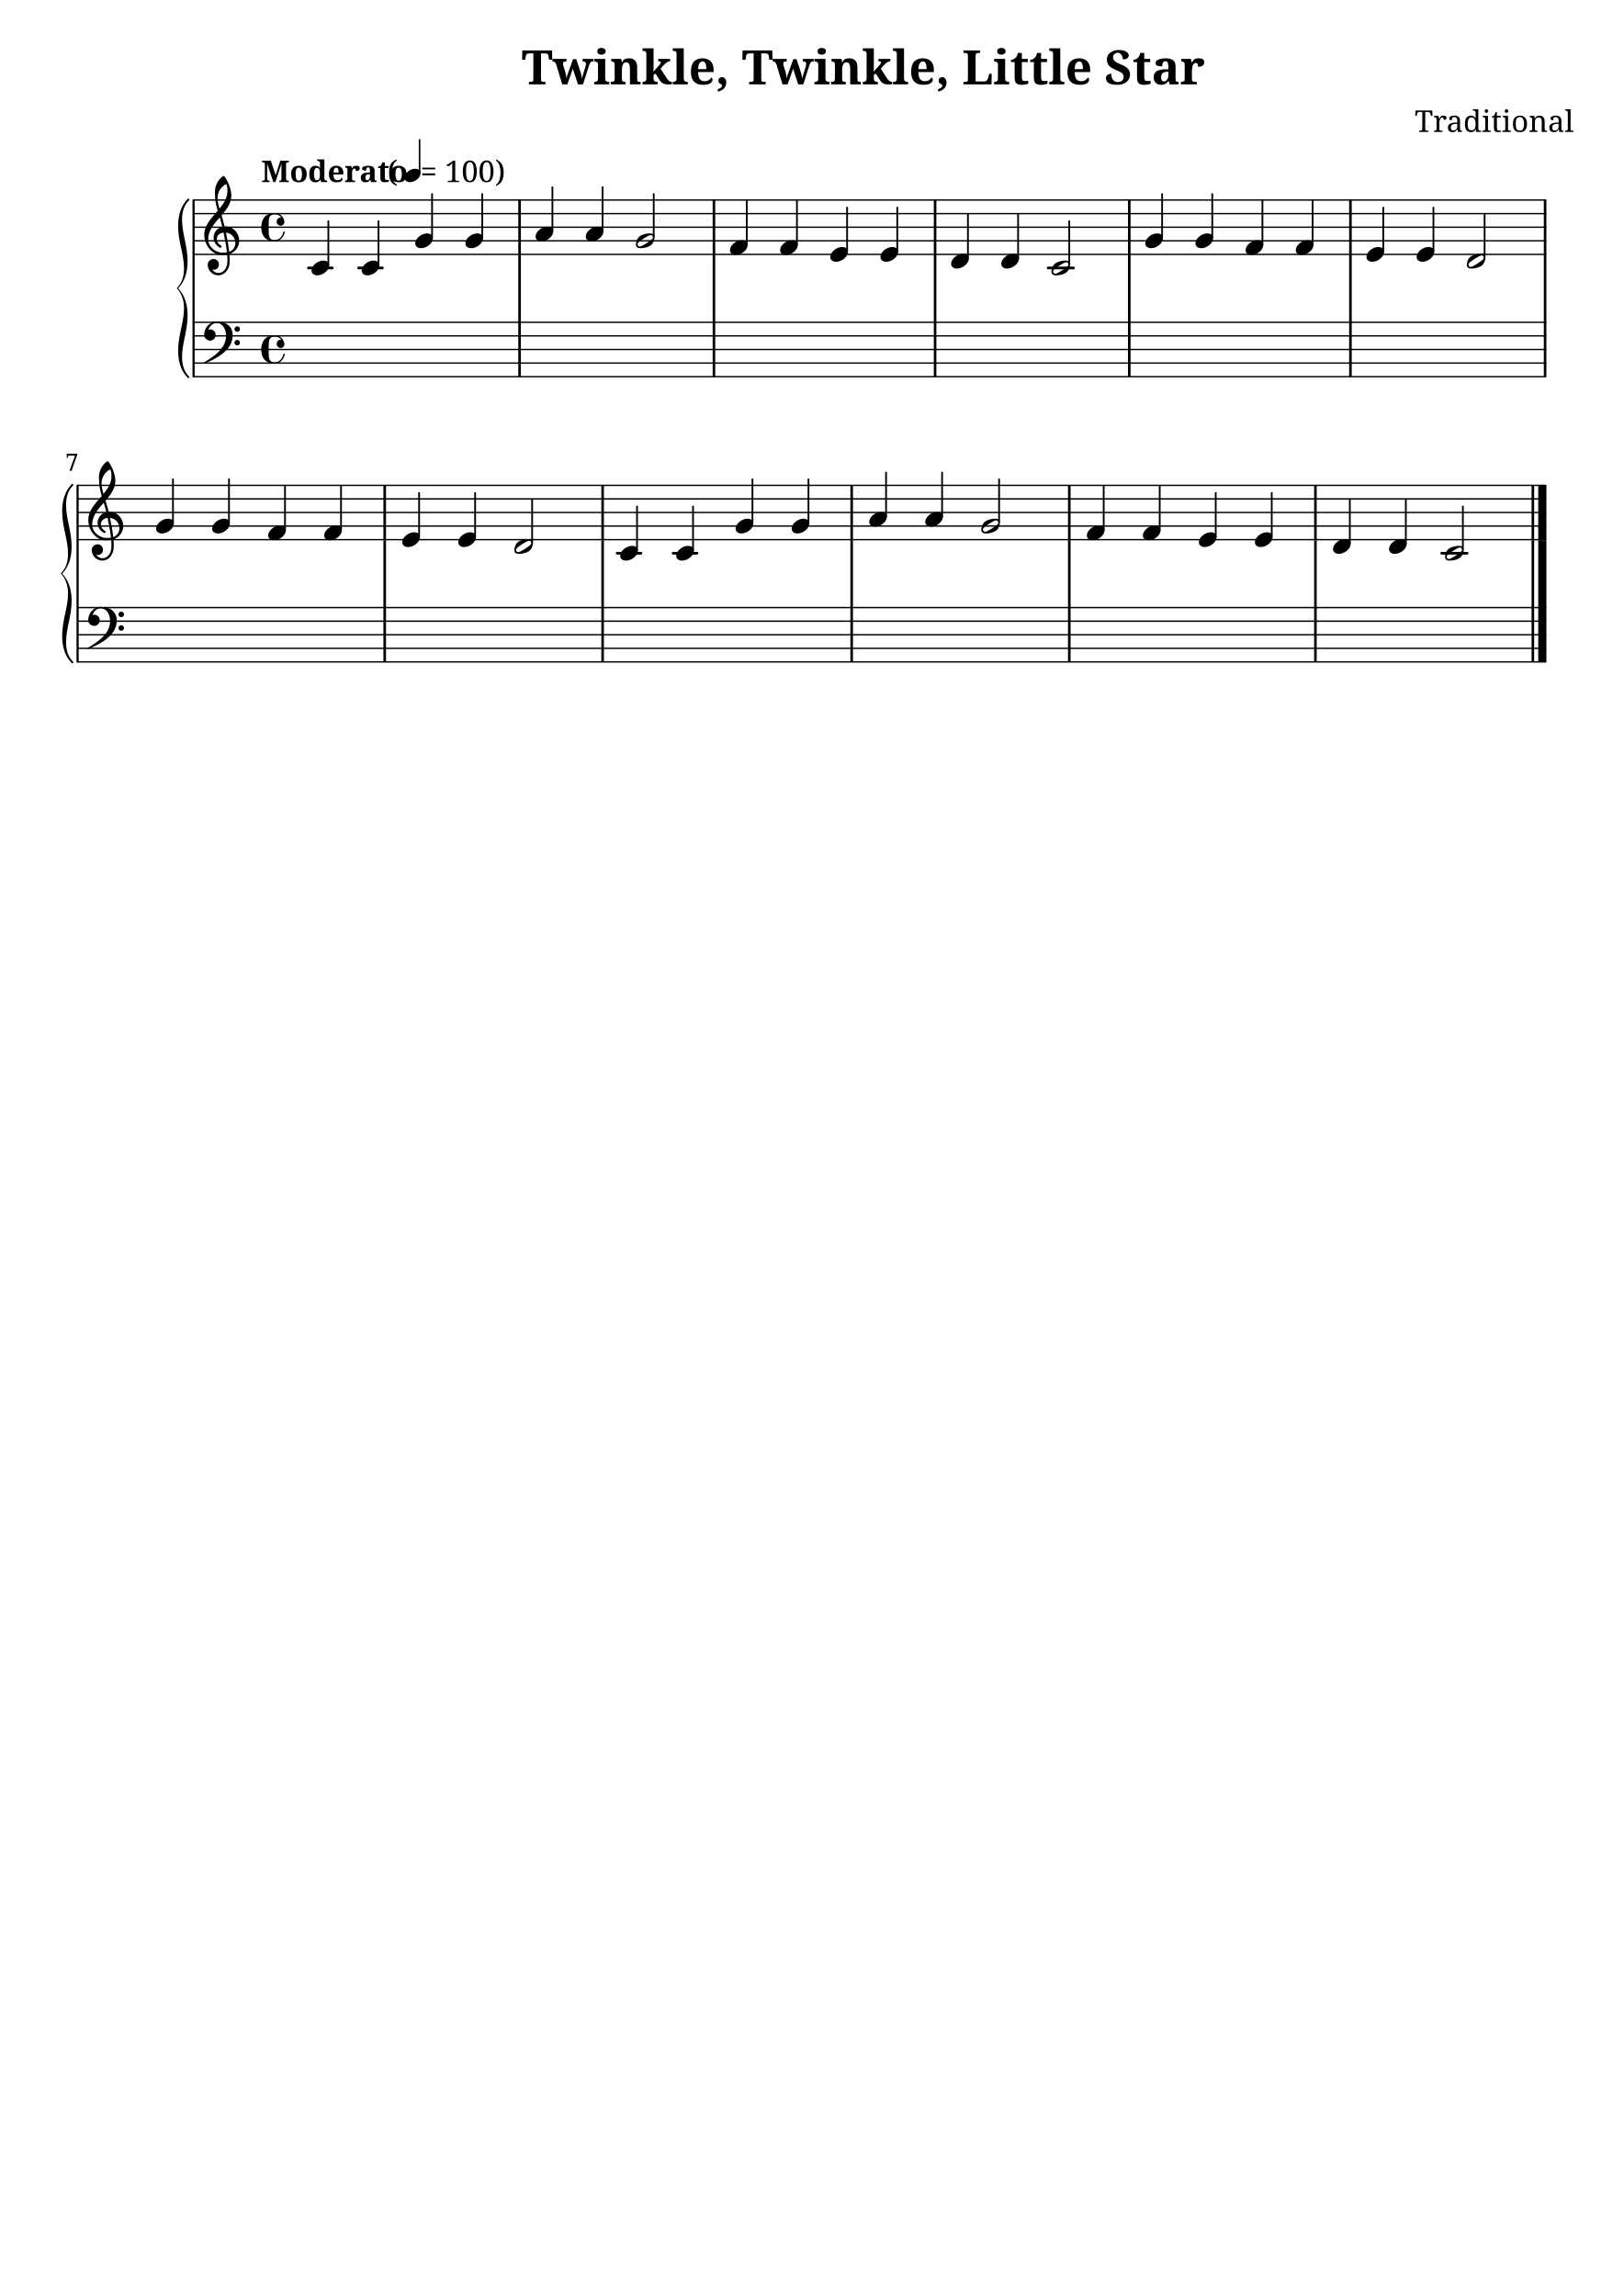
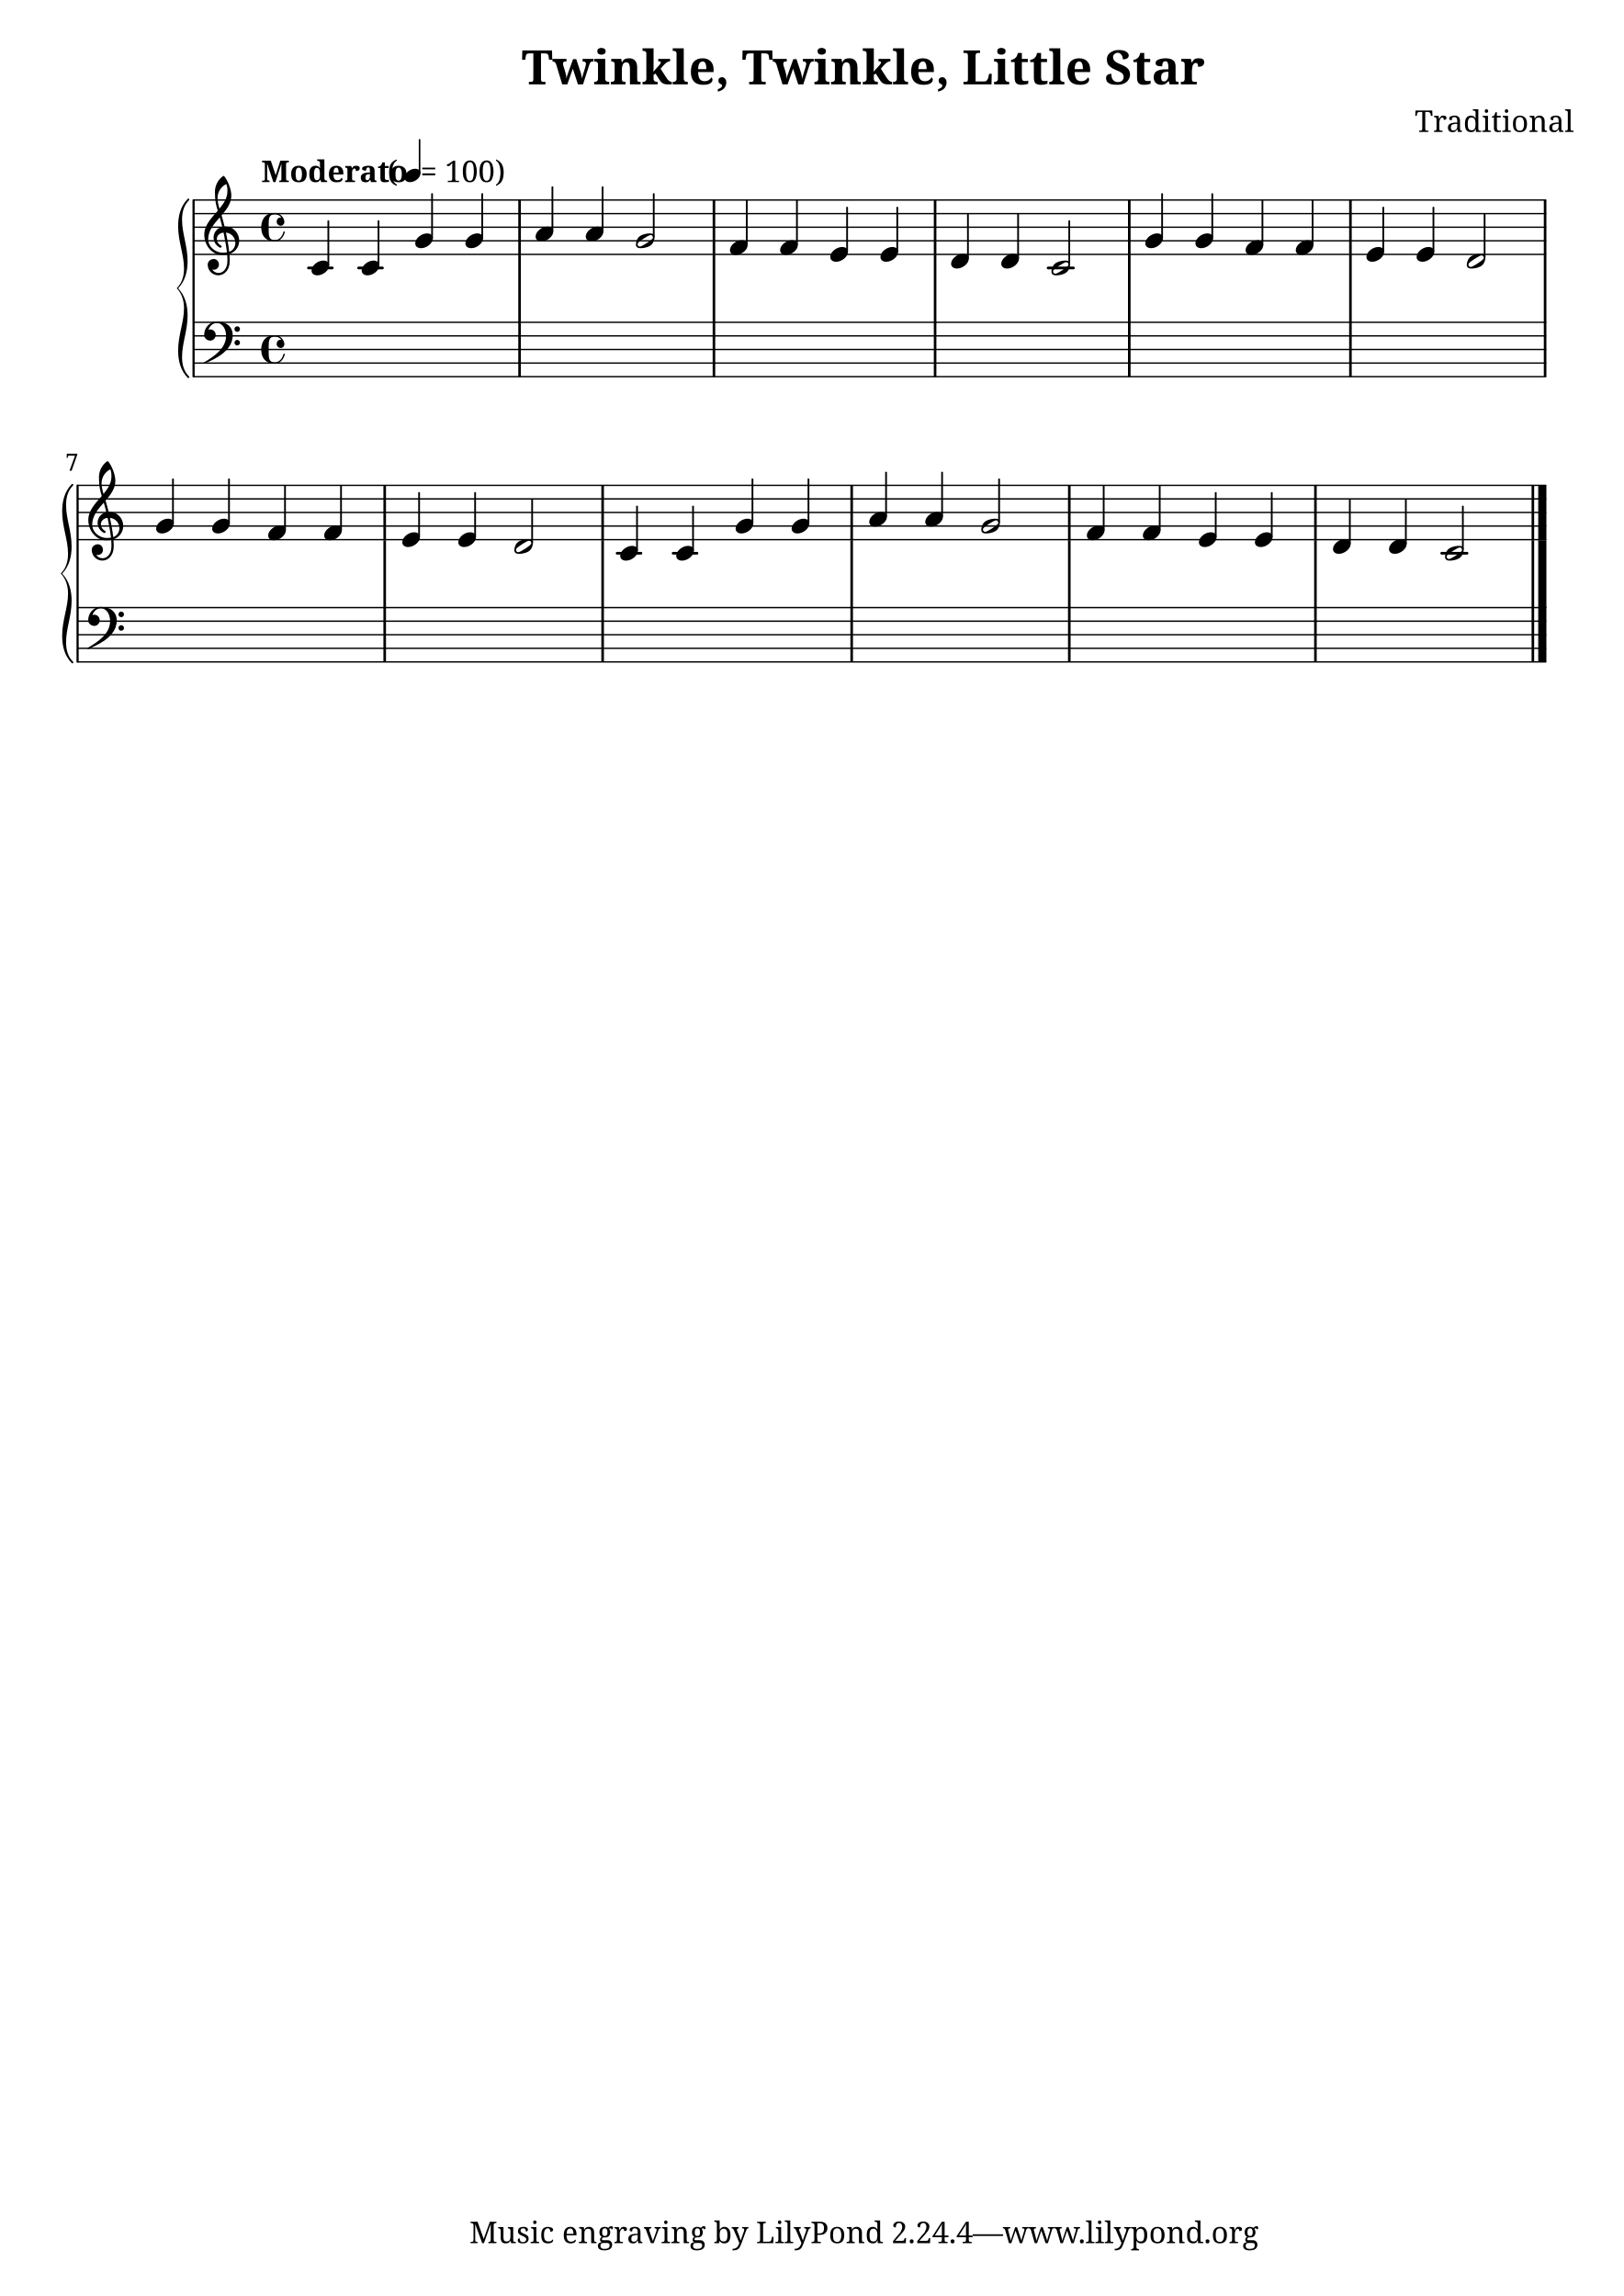
<svg xmlns="http://www.w3.org/2000/svg" xmlns:xlink="http://www.w3.org/1999/xlink" version="1.2" viewBox="0 -0 119.502 169.009">
  <style type="text/css">

tspan { white-space: pre; }

</style>
  <g transform="translate(38.3941, 6.2124)">
    <text font-family="serif" font-weight="bold" font-size="3.493" text-anchor="start" fill="currentColor">
      <tspan>Twinkle, Twinkle, Little Star</tspan>
    </text>
  </g>
  <g transform="translate(104.1143, 9.7124)">
    <text font-family="serif" font-size="2.2" text-anchor="start" fill="currentColor">
      <tspan>Traditional</tspan>
    </text>
  </g>
  <g transform="translate(38.1448, 16.7245)">
    <rect x="0" y="-2" width="0.19" height="4.05" ry="0" fill="currentColor" />
  </g>
  <g transform="translate(14.2264, 18.7245)">
    <line stroke-linejoin="round" stroke-linecap="round" stroke-width="0.1" stroke="currentColor" x1="0.05" y1="0" x2="99.535" y2="0" />
  </g>
  <g transform="translate(14.2264, 17.7245)">
    <line stroke-linejoin="round" stroke-linecap="round" stroke-width="0.1" stroke="currentColor" x1="0.05" y1="0" x2="99.535" y2="0" />
  </g>
  <g transform="translate(14.2264, 16.7245)">
    <line stroke-linejoin="round" stroke-linecap="round" stroke-width="0.1" stroke="currentColor" x1="0.05" y1="0" x2="99.535" y2="0" />
  </g>
  <g transform="translate(14.2264, 15.7245)">
    <line stroke-linejoin="round" stroke-linecap="round" stroke-width="0.1" stroke="currentColor" x1="0.05" y1="0" x2="99.535" y2="0" />
  </g>
  <g transform="translate(14.2264, 14.7245)">
    <line stroke-linejoin="round" stroke-linecap="round" stroke-width="0.1" stroke="currentColor" x1="0.05" y1="0" x2="99.535" y2="0" />
  </g>
  <g transform="translate(113.621, 10.2425)">
    <rect x="0" y="8.532" width="0.19" height="4.95" ry="0" fill="currentColor" />
  </g>
  <g transform="translate(14.2264, 27.7245)">
    <line stroke-linejoin="round" stroke-linecap="round" stroke-width="0.1" stroke="currentColor" x1="0.05" y1="0" x2="99.535" y2="0" />
  </g>
  <g transform="translate(14.2264, 26.7245)">
    <line stroke-linejoin="round" stroke-linecap="round" stroke-width="0.1" stroke="currentColor" x1="0.05" y1="0" x2="99.535" y2="0" />
  </g>
  <g transform="translate(14.2264, 25.7245)">
    <line stroke-linejoin="round" stroke-linecap="round" stroke-width="0.1" stroke="currentColor" x1="0.05" y1="0" x2="99.535" y2="0" />
  </g>
  <g transform="translate(14.2264, 24.7245)">
    <line stroke-linejoin="round" stroke-linecap="round" stroke-width="0.1" stroke="currentColor" x1="0.05" y1="0" x2="99.535" y2="0" />
  </g>
  <g transform="translate(14.2264, 23.7245)">
    <line stroke-linejoin="round" stroke-linecap="round" stroke-width="0.1" stroke="currentColor" x1="0.05" y1="0" x2="99.535" y2="0" />
  </g>
  <g transform="translate(113.621, 25.7245)">
    <rect x="0" y="-2.05" width="0.19" height="4.05" ry="0" fill="currentColor" />
  </g>
  <g transform="translate(113.621, 16.7245)">
    <rect x="0" y="-2" width="0.19" height="4.05" ry="0" fill="currentColor" />
  </g>
  <g transform="translate(99.2943, 10.2425)">
    <rect x="0" y="8.532" width="0.19" height="4.95" ry="0" fill="currentColor" />
  </g>
  <g transform="translate(99.2943, 25.7245)">
    <rect x="0" y="-2.05" width="0.19" height="4.05" ry="0" fill="currentColor" />
  </g>
  <g transform="translate(99.2943, 16.7245)">
    <rect x="0" y="-2" width="0.19" height="4.05" ry="0" fill="currentColor" />
  </g>
  <g transform="translate(83.0174, 10.2425)">
    <rect x="0" y="8.532" width="0.19" height="4.95" ry="0" fill="currentColor" />
  </g>
  <g transform="translate(83.0174, 25.7245)">
    <rect x="0" y="-2.05" width="0.19" height="4.05" ry="0" fill="currentColor" />
  </g>
  <g transform="translate(83.0174, 16.7245)">
    <rect x="0" y="-2" width="0.19" height="4.05" ry="0" fill="currentColor" />
  </g>
  <g transform="translate(68.7264, 10.2425)">
    <rect x="0" y="8.532" width="0.19" height="4.95" ry="0" fill="currentColor" />
  </g>
  <g transform="translate(68.7264, 25.7245)">
    <rect x="0" y="-2.05" width="0.19" height="4.05" ry="0" fill="currentColor" />
  </g>
  <g transform="translate(68.7264, 16.7245)">
    <rect x="0" y="-2" width="0.19" height="4.05" ry="0" fill="currentColor" />
  </g>
  <g transform="translate(5.6906, 19.7245)">
    <rect x="71.348" y="-0.1" width="2.066" height="0.2" ry="0.1" fill="currentColor" />
  </g>
  <g transform="translate(5.6906, 19.7245)">
    <rect x="20.602" y="-0.1" width="1.956" height="0.2" ry="0.1" fill="currentColor" />
  </g>
  <g transform="translate(5.6906, 19.7245)">
    <rect x="16.91" y="-0.1" width="1.956" height="0.2" ry="0.1" fill="currentColor" />
  </g>
  <g transform="translate(52.4495, 10.2425)">
    <rect x="0" y="8.532" width="0.19" height="4.95" ry="0" fill="currentColor" />
  </g>
  <g transform="translate(52.4495, 25.7245)">
    <rect x="0" y="-2.05" width="0.19" height="4.05" ry="0" fill="currentColor" />
  </g>
  <g transform="translate(52.4495, 16.7245)">
    <rect x="0" y="-2" width="0.19" height="4.05" ry="0" fill="currentColor" />
  </g>
  <g transform="translate(38.1448, 10.2425)">
    <rect x="0" y="8.532" width="0.19" height="4.95" ry="0" fill="currentColor" />
  </g>
  <g transform="translate(38.1448, 25.7245)">
    <rect x="0" y="-2.05" width="0.19" height="4.05" ry="0" fill="currentColor" />
  </g>
  <g transform="translate(104.2589, 18.7245)">
    <path transform="scale(0.004, -0.004)" d="M218 136c66 0 108 -36 108 -89c0 -89 -113 -183 -218 -183c-66 0 -108 36 -108 89c0 89 113 183 218 183z" fill="currentColor" />
  </g>
  <g transform="translate(26.6182, 19.7245)">
    <path transform="scale(0.004, -0.004)" d="M218 136c66 0 108 -36 108 -89c0 -89 -113 -183 -218 -183c-66 0 -108 36 -108 89c0 89 113 183 218 183z" fill="currentColor" />
  </g>
  <g transform="translate(27.8575, 16.7245)">
    <rect x="-0.065" y="-0.5" width="0.13" height="3.314" ry="0.04" fill="currentColor" />
  </g>
  <g transform="translate(30.5601, 17.7245)">
    <path transform="scale(0.004, -0.004)" d="M218 136c66 0 108 -36 108 -89c0 -89 -113 -183 -218 -183c-66 0 -108 36 -108 89c0 89 113 183 218 183z" fill="currentColor" />
  </g>
  <g transform="translate(31.7993, 16.7245)">
    <rect x="-0.065" y="-2.5" width="0.13" height="3.314" ry="0.04" fill="currentColor" />
  </g>
  <g transform="translate(34.252, 17.7245)">
    <path transform="scale(0.004, -0.004)" d="M218 136c66 0 108 -36 108 -89c0 -89 -113 -183 -218 -183c-66 0 -108 36 -108 89c0 89 113 183 218 183z" fill="currentColor" />
  </g>
  <g transform="translate(35.4912, 16.7245)">
    <rect x="-0.065" y="-2.5" width="0.13" height="3.314" ry="0.04" fill="currentColor" />
  </g>
  <g transform="translate(39.4176, 17.2245)">
    <path transform="scale(0.004, -0.004)" d="M218 136c66 0 108 -36 108 -89c0 -89 -113 -183 -218 -183c-66 0 -108 36 -108 89c0 89 113 183 218 183z" fill="currentColor" />
  </g>
  <g transform="translate(24.1656, 16.7245)">
    <rect x="-0.065" y="-0.5" width="0.13" height="3.314" ry="0.04" fill="currentColor" />
  </g>
  <g transform="translate(40.6568, 16.7245)">
    <rect x="-0.065" y="-3" width="0.13" height="3.314" ry="0.04" fill="currentColor" />
  </g>
  <g transform="translate(19.2264, 13.4039)">
    <text font-family="serif" font-weight="bold" font-size="2.2" text-anchor="start" fill="currentColor">
      <tspan>Moderato</tspan>
    </text>
  </g>
  <g transform="translate(28.5134, 13.4039)">
    <text font-family="serif" font-size="2.2" text-anchor="start" fill="currentColor">
      <tspan> (</tspan>
    </text>
  </g>
  <g transform="translate(29.7767, 12.9152)">
    <rect x="1.045" y="-2.673" width="0.116" height="2.513" ry="0.019" fill="currentColor" />
  </g>
  <g transform="translate(29.7767, 12.9152)">
    <path transform="scale(0.0036, -0.0036)" d="M215 137c67 0 111 -37 111 -92c0 -90 -111 -182 -215 -182c-67 0 -111 37 -111 92c0 90 111 182 215 182z" fill="currentColor" />
  </g>
  <g transform="translate(30.9373, 13.4039)">
    <text font-family="serif" font-size="2.2" text-anchor="start" fill="currentColor">
      <tspan> = 100)</tspan>
    </text>
  </g>
  <g transform="translate(43.1095, 17.2245)">
    <path transform="scale(0.004, -0.004)" d="M218 136c66 0 108 -36 108 -89c0 -89 -113 -183 -218 -183c-66 0 -108 36 -108 89c0 89 113 183 218 183z" fill="currentColor" />
  </g>
  <g transform="translate(44.3487, 16.7245)">
    <rect x="-0.065" y="-3" width="0.13" height="3.314" ry="0.04" fill="currentColor" />
  </g>
  <g transform="translate(46.8013, 17.7245)">
    <path transform="scale(0.004, -0.004)" d="M314 65c0 23 -19 41 -42 41c-39 0 -204 -110 -231 -143c-7 -8 -10 -18 -10 -28c0 -23 19 -41 42 -41c39 0 203 110 230 143c7 8 11 18 11 28zM262 136c41 0 82 -14 82 -71c0 -26 -16 -112 -74 -151c-25 -17 -87 -50 -187 -50c-41 0 -83 14 -83 71c0 26 16 112 74 151 c25 17 88 50 188 50z" fill="currentColor" />
  </g>
  <g transform="translate(48.1137, 16.7245)">
    <rect x="-0.065" y="-2.5" width="0.13" height="3.241" ry="0.04" fill="currentColor" />
  </g>
  <g transform="translate(53.7222, 18.2245)">
    <path transform="scale(0.004, -0.004)" d="M218 136c66 0 108 -36 108 -89c0 -89 -113 -183 -218 -183c-66 0 -108 36 -108 89c0 89 113 183 218 183z" fill="currentColor" />
  </g>
  <g transform="translate(19.2264, 25.7245)">
    <path transform="scale(0.004, -0.004)" d="M250 262c116 0 176 -106 176 -163c0 -40 -30 -72 -67 -72c-31 0 -75 25 -75 75c0 38 27 77 72 77c4 0 9 0 14 -1c-28 37 -72 59 -120 59c-106 0 -113 -73 -113 -186v-51v-51c0 -113 7 -187 113 -187c80 0 139 70 158 151c2 7 7 10 12 10c6 0 13 -4 13 -12 c0 -22 -50 -174 -183 -174c-59 0 -250 19 -250 263c0 62 18 262 250 262z" fill="currentColor" />
  </g>
  <g transform="translate(54.9614, 16.7245)">
    <rect x="-0.065" y="-2" width="0.13" height="3.314" ry="0.04" fill="currentColor" />
  </g>
  <g transform="translate(15.0264, 24.7245)">
    <path transform="scale(0.004, -0.004)" d="M557 -125c0 28 23 51 51 51s51 -23 51 -51s-23 -51 -51 -51s-51 23 -51 51zM557 125c0 28 23 51 51 51s51 -23 51 -51s-23 -51 -51 -51s-51 23 -51 51zM232 263c172 0 293 -88 293 -251c0 -263 -263 -414 -516 -521c-3 -3 -6 -4 -9 -4c-7 0 -13 6 -13 13c0 3 1 6 4 9 c202 118 412 265 412 493c0 120 -63 235 -171 235c-74 0 -129 -54 -154 -126c11 5 22 8 34 8c55 0 100 -45 100 -100c0 -58 -44 -106 -100 -106c-60 0 -112 47 -112 106c0 133 102 244 232 244z" fill="currentColor" />
  </g>
  <g transform="translate(57.4141, 18.2245)">
    <path transform="scale(0.004, -0.004)" d="M218 136c66 0 108 -36 108 -89c0 -89 -113 -183 -218 -183c-66 0 -108 36 -108 89c0 89 113 183 218 183z" fill="currentColor" />
  </g>
  <g transform="translate(58.6533, 16.7245)">
    <rect x="-0.065" y="-2" width="0.13" height="3.314" ry="0.04" fill="currentColor" />
  </g>
  <g transform="translate(61.106, 18.7245)">
    <path transform="scale(0.004, -0.004)" d="M218 136c66 0 108 -36 108 -89c0 -89 -113 -183 -218 -183c-66 0 -108 36 -108 89c0 89 113 183 218 183z" fill="currentColor" />
  </g>
  <g transform="translate(62.3452, 16.7245)">
    <rect x="-0.065" y="-1.5" width="0.13" height="3.314" ry="0.04" fill="currentColor" />
  </g>
  <g transform="translate(64.7978, 18.7245)">
    <path transform="scale(0.004, -0.004)" d="M218 136c66 0 108 -36 108 -89c0 -89 -113 -183 -218 -183c-66 0 -108 36 -108 89c0 89 113 183 218 183z" fill="currentColor" />
  </g>
  <g transform="translate(66.037, 16.7245)">
    <rect x="-0.065" y="-1.5" width="0.13" height="3.314" ry="0.04" fill="currentColor" />
  </g>
  <g transform="translate(19.2264, 16.7245)">
    <path transform="scale(0.004, -0.004)" d="M250 262c116 0 176 -106 176 -163c0 -40 -30 -72 -67 -72c-31 0 -75 25 -75 75c0 38 27 77 72 77c4 0 9 0 14 -1c-28 37 -72 59 -120 59c-106 0 -113 -73 -113 -186v-51v-51c0 -113 7 -187 113 -187c80 0 139 70 158 151c2 7 7 10 12 10c6 0 13 -4 13 -12 c0 -22 -50 -174 -183 -174c-59 0 -250 19 -250 263c0 62 18 262 250 262z" fill="currentColor" />
  </g>
  <g transform="translate(69.9992, 19.2245)">
    <path transform="scale(0.004, -0.004)" d="M218 136c66 0 108 -36 108 -89c0 -89 -113 -183 -218 -183c-66 0 -108 36 -108 89c0 89 113 183 218 183z" fill="currentColor" />
  </g>
  <g transform="translate(15.0264, 17.7245)">
    <path transform="scale(0.004, -0.004)" d="M266 -635h-6c-108 0 -195 88 -195 197c0 58 53 103 112 103c54 0 95 -47 95 -103c0 -52 -43 -95 -95 -95c-11 0 -21 2 -31 6c26 -39 68 -65 117 -65h4zM461 -203c68 24 113 90 113 164c0 90 -66 179 -173 190c19 -89 48 -242 60 -354zM74 28c0 -145 141 -247 264 -247 c1 0 47 0 82 6c-7 64 -29 203 -63 364c-79 -8 -124 -61 -124 -119c0 -44 25 -91 81 -123c5 -5 7 -10 7 -15c0 -11 -10 -22 -22 -22c-15 0 -126 62 -126 187c0 88 58 174 160 197c-14 58 -29 117 -46 175c-107 -121 -213 -243 -213 -403zM250 553c-29 96 -52 170 -52 346 c0 115 55 224 149 292c6 5 14 5 20 0c68 -80 133 -245 133 -358c0 -143 -86 -255 -180 -364c21 -68 39 -138 56 -207c2 0 7 1 13 1c155 0 256 -128 256 -261c0 -113 -74 -212 -180 -246c3 -35 5 -70 5 -105c0 -19 -1 -39 -2 -58c-7 -119 -88 -225 -202 -228l1 43 c93 2 153 92 159 191c1 18 2 37 2 55c0 31 -1 61 -4 92c-5 -1 -44 -8 -89 -8c-193 0 -333 180 -333 374c0 177 131 306 248 441zM428 916c0 34 1 66 -20 129c-99 -48 -162 -149 -162 -259c0 -52 12 -115 36 -194c80 97 146 198 146 324z" fill="currentColor" />
  </g>
  <g transform="translate(71.2384, 16.7245)">
    <rect x="-0.065" y="-1" width="0.13" height="3.314" ry="0.04" fill="currentColor" />
  </g>
  <g transform="translate(22.9264, 19.7245)">
    <path transform="scale(0.004, -0.004)" d="M218 136c66 0 108 -36 108 -89c0 -89 -113 -183 -218 -183c-66 0 -108 36 -108 89c0 89 113 183 218 183z" fill="currentColor" />
  </g>
  <g transform="translate(73.691, 19.2245)">
    <path transform="scale(0.004, -0.004)" d="M218 136c66 0 108 -36 108 -89c0 -89 -113 -183 -218 -183c-66 0 -108 36 -108 89c0 89 113 183 218 183z" fill="currentColor" />
  </g>
  <g transform="translate(74.9302, 16.7245)">
    <rect x="-0.065" y="-1" width="0.13" height="3.314" ry="0.04" fill="currentColor" />
  </g>
  <g transform="translate(77.3829, 19.7245)">
    <path transform="scale(0.004, -0.004)" d="M314 65c0 23 -19 41 -42 41c-39 0 -204 -110 -231 -143c-7 -8 -10 -18 -10 -28c0 -23 19 -41 42 -41c39 0 203 110 230 143c7 8 11 18 11 28zM262 136c41 0 82 -14 82 -71c0 -26 -16 -112 -74 -151c-25 -17 -87 -50 -187 -50c-41 0 -83 14 -83 71c0 26 16 112 74 151 c25 17 88 50 188 50z" fill="currentColor" />
  </g>
  <g transform="translate(78.6952, 16.7245)">
    <rect x="-0.065" y="-0.5" width="0.13" height="3.241" ry="0.04" fill="currentColor" />
  </g>
  <g transform="translate(84.2901, 17.7245)">
    <path transform="scale(0.004, -0.004)" d="M218 136c66 0 108 -36 108 -89c0 -89 -113 -183 -218 -183c-66 0 -108 36 -108 89c0 89 113 183 218 183z" fill="currentColor" />
  </g>
  <g transform="translate(109.2632, 16.7245)">
    <rect x="-0.065" y="-1" width="0.13" height="3.241" ry="0.04" fill="currentColor" />
  </g>
  <g transform="translate(85.5294, 16.7245)">
    <rect x="-0.065" y="-2.5" width="0.13" height="3.314" ry="0.04" fill="currentColor" />
  </g>
  <g transform="translate(107.9508, 19.2245)">
    <path transform="scale(0.004, -0.004)" d="M314 65c0 23 -19 41 -42 41c-39 0 -204 -110 -231 -143c-7 -8 -10 -18 -10 -28c0 -23 19 -41 42 -41c39 0 203 110 230 143c7 8 11 18 11 28zM262 136c41 0 82 -14 82 -71c0 -26 -16 -112 -74 -151c-25 -17 -87 -50 -187 -50c-41 0 -83 14 -83 71c0 26 16 112 74 151 c25 17 88 50 188 50z" fill="currentColor" />
  </g>
  <g transform="translate(87.982, 17.7245)">
    <path transform="scale(0.004, -0.004)" d="M218 136c66 0 108 -36 108 -89c0 -89 -113 -183 -218 -183c-66 0 -108 36 -108 89c0 89 113 183 218 183z" fill="currentColor" />
  </g>
  <g transform="translate(89.2212, 16.7245)">
    <rect x="-0.065" y="-2.5" width="0.13" height="3.314" ry="0.04" fill="currentColor" />
  </g>
  <g transform="translate(91.6739, 18.2245)">
    <path transform="scale(0.004, -0.004)" d="M218 136c66 0 108 -36 108 -89c0 -89 -113 -183 -218 -183c-66 0 -108 36 -108 89c0 89 113 183 218 183z" fill="currentColor" />
  </g>
  <g transform="translate(92.9131, 16.7245)">
    <rect x="-0.065" y="-2" width="0.13" height="3.314" ry="0.04" fill="currentColor" />
  </g>
  <g transform="translate(95.3657, 18.2245)">
    <path transform="scale(0.004, -0.004)" d="M218 136c66 0 108 -36 108 -89c0 -89 -113 -183 -218 -183c-66 0 -108 36 -108 89c0 89 113 183 218 183z" fill="currentColor" />
  </g>
  <g transform="translate(96.605, 16.7245)">
    <rect x="-0.065" y="-2" width="0.13" height="3.314" ry="0.04" fill="currentColor" />
  </g>
  <g transform="translate(105.4982, 16.7245)">
    <rect x="-0.065" y="-1.5" width="0.13" height="3.314" ry="0.04" fill="currentColor" />
  </g>
  <g transform="translate(100.5671, 18.7245)">
    <path transform="scale(0.004, -0.004)" d="M218 136c66 0 108 -36 108 -89c0 -89 -113 -183 -218 -183c-66 0 -108 36 -108 89c0 89 113 183 218 183z" fill="currentColor" />
  </g>
  <g transform="translate(14.1664, 21.2245)">
    <rect x="0" y="-6.55" width="0.16" height="13.1" ry="0.05" fill="currentColor" />
  </g>
  <g transform="translate(101.8063, 16.7245)">
    <rect x="-0.065" y="-1.5" width="0.13" height="3.314" ry="0.04" fill="currentColor" />
  </g>
  <g transform="translate(13.8664, 21.2245)">
    <path transform="scale(0.004, -0.004)" d="M-81 -366c0 255 -132 363 -132 366c0 18 132 96 132 366c0 261 -108 489 -108 780c0 189 45 366 177 501c15 15 39 -9 24 -24c-99 -99 -129 -225 -129 -360c0 -255 102 -480 102 -765c0 -186 -45 -363 -174 -498c129 -135 174 -312 174 -498c0 -285 -102 -510 -102 -765 c0 -135 30 -261 129 -360c15 -15 -9 -39 -24 -24c-132 135 -177 312 -177 501c0 291 108 519 108 780z" fill="currentColor" />
  </g>
  <g transform="translate(28.2187, 37.7245)">
    <rect x="0" y="-2" width="0.19" height="4.05" ry="0" fill="currentColor" />
  </g>
  <g transform="translate(5.6906, 39.7245)">
    <line stroke-linejoin="round" stroke-linecap="round" stroke-width="0.1" stroke="currentColor" x1="0.05" y1="0" x2="108.07" y2="0" />
  </g>
  <g transform="translate(5.6906, 38.7245)">
    <line stroke-linejoin="round" stroke-linecap="round" stroke-width="0.1" stroke="currentColor" x1="0.05" y1="0" x2="108.07" y2="0" />
  </g>
  <g transform="translate(5.6906, 37.7245)">
    <line stroke-linejoin="round" stroke-linecap="round" stroke-width="0.1" stroke="currentColor" x1="0.05" y1="0" x2="108.07" y2="0" />
  </g>
  <g transform="translate(5.6906, 36.7245)">
    <line stroke-linejoin="round" stroke-linecap="round" stroke-width="0.1" stroke="currentColor" x1="0.05" y1="0" x2="108.07" y2="0" />
  </g>
  <g transform="translate(5.6906, 35.7245)">
    <line stroke-linejoin="round" stroke-linecap="round" stroke-width="0.1" stroke="currentColor" x1="0.05" y1="0" x2="108.07" y2="0" />
  </g>
  <g transform="translate(113.211, 33.4945)">
    <rect x="0" y="6.28" width="0.6" height="4.95" ry="0" fill="currentColor" />
  </g>
  <g transform="translate(112.721, 33.4945)">
    <rect x="0" y="6.28" width="0.19" height="4.95" ry="0" fill="currentColor" />
  </g>
  <g transform="translate(5.6906, 48.7245)">
    <line stroke-linejoin="round" stroke-linecap="round" stroke-width="0.1" stroke="currentColor" x1="0.05" y1="0" x2="108.07" y2="0" />
  </g>
  <g transform="translate(5.6906, 47.7245)">
    <line stroke-linejoin="round" stroke-linecap="round" stroke-width="0.1" stroke="currentColor" x1="0.05" y1="0" x2="108.07" y2="0" />
  </g>
  <g transform="translate(5.6906, 46.7245)">
    <line stroke-linejoin="round" stroke-linecap="round" stroke-width="0.1" stroke="currentColor" x1="0.05" y1="0" x2="108.07" y2="0" />
  </g>
  <g transform="translate(5.6906, 45.7245)">
    <line stroke-linejoin="round" stroke-linecap="round" stroke-width="0.1" stroke="currentColor" x1="0.05" y1="0" x2="108.07" y2="0" />
  </g>
  <g transform="translate(5.6906, 44.7245)">
    <line stroke-linejoin="round" stroke-linecap="round" stroke-width="0.1" stroke="currentColor" x1="0.05" y1="0" x2="108.07" y2="0" />
  </g>
  <g transform="translate(113.211, 46.7245)">
    <rect x="0" y="-2.05" width="0.6" height="4.05" ry="0" fill="currentColor" />
  </g>
  <g transform="translate(112.721, 46.7245)">
    <rect x="0" y="-2.05" width="0.19" height="4.05" ry="0" fill="currentColor" />
  </g>
  <g transform="translate(113.211, 37.7245)">
    <rect x="0" y="-2" width="0.6" height="4.05" ry="0" fill="currentColor" />
  </g>
  <g transform="translate(112.721, 37.7245)">
    <rect x="0" y="-2" width="0.19" height="4.05" ry="0" fill="currentColor" />
  </g>
  <g transform="translate(96.7182, 33.4945)">
    <rect x="0" y="6.28" width="0.19" height="4.95" ry="0" fill="currentColor" />
  </g>
  <g transform="translate(96.7182, 46.7245)">
    <rect x="0" y="-2.05" width="0.19" height="4.05" ry="0" fill="currentColor" />
  </g>
  <g transform="translate(96.7182, 37.7245)">
    <rect x="0" y="-2" width="0.19" height="4.05" ry="0" fill="currentColor" />
  </g>
  <g transform="translate(78.6031, 33.4945)">
    <rect x="0" y="6.28" width="0.19" height="4.95" ry="0" fill="currentColor" />
  </g>
  <g transform="translate(78.6031, 46.7245)">
    <rect x="0" y="-2.05" width="0.19" height="4.05" ry="0" fill="currentColor" />
  </g>
  <g transform="translate(78.6031, 37.7245)">
    <rect x="0" y="-2" width="0.19" height="4.05" ry="0" fill="currentColor" />
  </g>
  <g transform="translate(62.5867, 33.4945)">
    <rect x="0" y="6.28" width="0.19" height="4.95" ry="0" fill="currentColor" />
  </g>
  <g transform="translate(62.5867, 46.7245)">
    <rect x="0" y="-2.05" width="0.19" height="4.05" ry="0" fill="currentColor" />
  </g>
  <g transform="translate(62.5867, 37.7245)">
    <rect x="0" y="-2" width="0.19" height="4.05" ry="0" fill="currentColor" />
  </g>
  <g transform="translate(5.6906, 40.7245)">
    <rect x="100.316" y="-0.1" width="2.066" height="0.2" ry="0.1" fill="currentColor" />
  </g>
  <g transform="translate(5.6906, 40.7245)">
    <rect x="43.751" y="-0.1" width="1.956" height="0.2" ry="0.1" fill="currentColor" />
  </g>
  <g transform="translate(5.6906, 40.7245)">
    <rect x="39.628" y="-0.1" width="1.956" height="0.2" ry="0.1" fill="currentColor" />
  </g>
  <g transform="translate(44.2572, 33.4945)">
    <rect x="0" y="6.28" width="0.19" height="4.95" ry="0" fill="currentColor" />
  </g>
  <g transform="translate(44.2572, 46.7245)">
    <rect x="0" y="-2.05" width="0.19" height="4.05" ry="0" fill="currentColor" />
  </g>
  <g transform="translate(44.2572, 37.7245)">
    <rect x="0" y="-2" width="0.19" height="4.05" ry="0" fill="currentColor" />
  </g>
  <g transform="translate(28.2187, 33.4945)">
    <rect x="0" y="6.28" width="0.19" height="4.95" ry="0" fill="currentColor" />
  </g>
  <g transform="translate(28.2187, 46.7245)">
    <rect x="0" y="-2.05" width="0.19" height="4.05" ry="0" fill="currentColor" />
  </g>
  <g transform="translate(102.2281, 40.2245)">
    <path transform="scale(0.004, -0.004)" d="M218 136c66 0 108 -36 108 -89c0 -89 -113 -183 -218 -183c-66 0 -108 36 -108 89c0 89 113 183 218 183z" fill="currentColor" />
  </g>
  <g transform="translate(11.4906, 38.7245)">
    <path transform="scale(0.004, -0.004)" d="M218 136c66 0 108 -36 108 -89c0 -89 -113 -183 -218 -183c-66 0 -108 36 -108 89c0 89 113 183 218 183z" fill="currentColor" />
  </g>
  <g transform="translate(12.7298, 37.7245)">
    <rect x="-0.065" y="-2.5" width="0.13" height="3.314" ry="0.04" fill="currentColor" />
  </g>
  <g transform="translate(15.6134, 38.7245)">
    <path transform="scale(0.004, -0.004)" d="M218 136c66 0 108 -36 108 -89c0 -89 -113 -183 -218 -183c-66 0 -108 36 -108 89c0 89 113 183 218 183z" fill="currentColor" />
  </g>
  <g transform="translate(16.8526, 37.7245)">
    <rect x="-0.065" y="-2.5" width="0.13" height="3.314" ry="0.04" fill="currentColor" />
  </g>
  <g transform="translate(19.7363, 39.2245)">
    <path transform="scale(0.004, -0.004)" d="M218 136c66 0 108 -36 108 -89c0 -89 -113 -183 -218 -183c-66 0 -108 36 -108 89c0 89 113 183 218 183z" fill="currentColor" />
  </g>
  <g transform="translate(20.9755, 37.7245)">
    <rect x="-0.065" y="-2" width="0.13" height="3.314" ry="0.04" fill="currentColor" />
  </g>
  <g transform="translate(23.8592, 39.2245)">
    <path transform="scale(0.004, -0.004)" d="M218 136c66 0 108 -36 108 -89c0 -89 -113 -183 -218 -183c-66 0 -108 36 -108 89c0 89 113 183 218 183z" fill="currentColor" />
  </g>
  <g transform="translate(25.0984, 37.7245)">
    <rect x="-0.065" y="-2" width="0.13" height="3.314" ry="0.04" fill="currentColor" />
  </g>
  <g transform="translate(29.6057, 39.7245)">
    <path transform="scale(0.004, -0.004)" d="M218 136c66 0 108 -36 108 -89c0 -89 -113 -183 -218 -183c-66 0 -108 36 -108 89c0 89 113 183 218 183z" fill="currentColor" />
  </g>
  <g transform="translate(30.8449, 37.7245)">
    <rect x="-0.065" y="-1.5" width="0.13" height="3.314" ry="0.04" fill="currentColor" />
  </g>
  <g transform="translate(33.7286, 39.7245)">
    <path transform="scale(0.004, -0.004)" d="M218 136c66 0 108 -36 108 -89c0 -89 -113 -183 -218 -183c-66 0 -108 36 -108 89c0 89 113 183 218 183z" fill="currentColor" />
  </g>
  <g transform="translate(34.9678, 37.7245)">
    <rect x="-0.065" y="-1.5" width="0.13" height="3.314" ry="0.04" fill="currentColor" />
  </g>
  <g transform="translate(37.8514, 40.2245)">
    <path transform="scale(0.004, -0.004)" d="M314 65c0 23 -19 41 -42 41c-39 0 -204 -110 -231 -143c-7 -8 -10 -18 -10 -28c0 -23 19 -41 42 -41c39 0 203 110 230 143c7 8 11 18 11 28zM262 136c41 0 82 -14 82 -71c0 -26 -16 -112 -74 -151c-25 -17 -87 -50 -187 -50c-41 0 -83 14 -83 71c0 26 16 112 74 151 c25 17 88 50 188 50z" fill="currentColor" />
  </g>
  <g transform="translate(39.1638, 37.7245)">
    <rect x="-0.065" y="-1" width="0.13" height="3.241" ry="0.04" fill="currentColor" />
  </g>
  <g transform="translate(45.6442, 40.7245)">
    <path transform="scale(0.004, -0.004)" d="M218 136c66 0 108 -36 108 -89c0 -89 -113 -183 -218 -183c-66 0 -108 36 -108 89c0 89 113 183 218 183z" fill="currentColor" />
  </g>
  <g transform="translate(4.8028, 34.6506)">
    <text font-family="serif" font-size="1.746" text-anchor="start" fill="currentColor">
      <tspan>7</tspan>
    </text>
  </g>
  <g transform="translate(46.8834, 37.7245)">
    <rect x="-0.065" y="-0.5" width="0.13" height="3.314" ry="0.04" fill="currentColor" />
  </g>
  <g transform="translate(49.7671, 40.7245)">
    <path transform="scale(0.004, -0.004)" d="M218 136c66 0 108 -36 108 -89c0 -89 -113 -183 -218 -183c-66 0 -108 36 -108 89c0 89 113 183 218 183z" fill="currentColor" />
  </g>
  <g transform="translate(51.0063, 37.7245)">
    <rect x="-0.065" y="-0.5" width="0.13" height="3.314" ry="0.04" fill="currentColor" />
  </g>
  <g transform="translate(54.1399, 38.7245)">
    <path transform="scale(0.004, -0.004)" d="M218 136c66 0 108 -36 108 -89c0 -89 -113 -183 -218 -183c-66 0 -108 36 -108 89c0 89 113 183 218 183z" fill="currentColor" />
  </g>
  <g transform="translate(55.3791, 37.7245)">
    <rect x="-0.065" y="-2.5" width="0.13" height="3.314" ry="0.04" fill="currentColor" />
  </g>
  <g transform="translate(58.2628, 38.7245)">
    <path transform="scale(0.004, -0.004)" d="M218 136c66 0 108 -36 108 -89c0 -89 -113 -183 -218 -183c-66 0 -108 36 -108 89c0 89 113 183 218 183z" fill="currentColor" />
  </g>
  <g transform="translate(59.502, 37.7245)">
    <rect x="-0.065" y="-2.5" width="0.13" height="3.314" ry="0.04" fill="currentColor" />
  </g>
  <g transform="translate(6.4906, 45.7245)">
    <path transform="scale(0.004, -0.004)" d="M557 -125c0 28 23 51 51 51s51 -23 51 -51s-23 -51 -51 -51s-51 23 -51 51zM557 125c0 28 23 51 51 51s51 -23 51 -51s-23 -51 -51 -51s-51 23 -51 51zM232 263c172 0 293 -88 293 -251c0 -263 -263 -414 -516 -521c-3 -3 -6 -4 -9 -4c-7 0 -13 6 -13 13c0 3 1 6 4 9 c202 118 412 265 412 493c0 120 -63 235 -171 235c-74 0 -129 -54 -154 -126c11 5 22 8 34 8c55 0 100 -45 100 -100c0 -58 -44 -106 -100 -106c-60 0 -112 47 -112 106c0 133 102 244 232 244z" fill="currentColor" />
  </g>
  <g transform="translate(63.9736, 38.2245)">
    <path transform="scale(0.004, -0.004)" d="M218 136c66 0 108 -36 108 -89c0 -89 -113 -183 -218 -183c-66 0 -108 36 -108 89c0 89 113 183 218 183z" fill="currentColor" />
  </g>
  <g transform="translate(65.2128, 37.7245)">
    <rect x="-0.065" y="-3" width="0.13" height="3.314" ry="0.04" fill="currentColor" />
  </g>
  <g transform="translate(6.4906, 38.7245)">
    <path transform="scale(0.004, -0.004)" d="M266 -635h-6c-108 0 -195 88 -195 197c0 58 53 103 112 103c54 0 95 -47 95 -103c0 -52 -43 -95 -95 -95c-11 0 -21 2 -31 6c26 -39 68 -65 117 -65h4zM461 -203c68 24 113 90 113 164c0 90 -66 179 -173 190c19 -89 48 -242 60 -354zM74 28c0 -145 141 -247 264 -247 c1 0 47 0 82 6c-7 64 -29 203 -63 364c-79 -8 -124 -61 -124 -119c0 -44 25 -91 81 -123c5 -5 7 -10 7 -15c0 -11 -10 -22 -22 -22c-15 0 -126 62 -126 187c0 88 58 174 160 197c-14 58 -29 117 -46 175c-107 -121 -213 -243 -213 -403zM250 553c-29 96 -52 170 -52 346 c0 115 55 224 149 292c6 5 14 5 20 0c68 -80 133 -245 133 -358c0 -143 -86 -255 -180 -364c21 -68 39 -138 56 -207c2 0 7 1 13 1c155 0 256 -128 256 -261c0 -113 -74 -212 -180 -246c3 -35 5 -70 5 -105c0 -19 -1 -39 -2 -58c-7 -119 -88 -225 -202 -228l1 43 c93 2 153 92 159 191c1 18 2 37 2 55c0 31 -1 61 -4 92c-5 -1 -44 -8 -89 -8c-193 0 -333 180 -333 374c0 177 131 306 248 441zM428 916c0 34 1 66 -20 129c-99 -48 -162 -149 -162 -259c0 -52 12 -115 36 -194c80 97 146 198 146 324z" fill="currentColor" />
  </g>
  <g transform="translate(68.0965, 38.2245)">
    <path transform="scale(0.004, -0.004)" d="M218 136c66 0 108 -36 108 -89c0 -89 -113 -183 -218 -183c-66 0 -108 36 -108 89c0 89 113 183 218 183z" fill="currentColor" />
  </g>
  <g transform="translate(69.3357, 37.7245)">
    <rect x="-0.065" y="-3" width="0.13" height="3.314" ry="0.04" fill="currentColor" />
  </g>
  <g transform="translate(72.2194, 38.7245)">
    <path transform="scale(0.004, -0.004)" d="M314 65c0 23 -19 41 -42 41c-39 0 -204 -110 -231 -143c-7 -8 -10 -18 -10 -28c0 -23 19 -41 42 -41c39 0 203 110 230 143c7 8 11 18 11 28zM262 136c41 0 82 -14 82 -71c0 -26 -16 -112 -74 -151c-25 -17 -87 -50 -187 -50c-41 0 -83 14 -83 71c0 26 16 112 74 151 c25 17 88 50 188 50z" fill="currentColor" />
  </g>
  <g transform="translate(73.5317, 37.7245)">
    <rect x="-0.065" y="-2.5" width="0.13" height="3.241" ry="0.04" fill="currentColor" />
  </g>
  <g transform="translate(79.9901, 39.2245)">
    <path transform="scale(0.004, -0.004)" d="M218 136c66 0 108 -36 108 -89c0 -89 -113 -183 -218 -183c-66 0 -108 36 -108 89c0 89 113 183 218 183z" fill="currentColor" />
  </g>
  <g transform="translate(107.6633, 37.7245)">
    <rect x="-0.065" y="-0.5" width="0.13" height="3.241" ry="0.04" fill="currentColor" />
  </g>
  <g transform="translate(81.2293, 37.7245)">
    <rect x="-0.065" y="-2" width="0.13" height="3.314" ry="0.04" fill="currentColor" />
  </g>
  <g transform="translate(106.3509, 40.7245)">
    <path transform="scale(0.004, -0.004)" d="M314 65c0 23 -19 41 -42 41c-39 0 -204 -110 -231 -143c-7 -8 -10 -18 -10 -28c0 -23 19 -41 42 -41c39 0 203 110 230 143c7 8 11 18 11 28zM262 136c41 0 82 -14 82 -71c0 -26 -16 -112 -74 -151c-25 -17 -87 -50 -187 -50c-41 0 -83 14 -83 71c0 26 16 112 74 151 c25 17 88 50 188 50z" fill="currentColor" />
  </g>
  <g transform="translate(84.1129, 39.2245)">
    <path transform="scale(0.004, -0.004)" d="M218 136c66 0 108 -36 108 -89c0 -89 -113 -183 -218 -183c-66 0 -108 36 -108 89c0 89 113 183 218 183z" fill="currentColor" />
  </g>
  <g transform="translate(85.3521, 37.7245)">
    <rect x="-0.065" y="-2" width="0.13" height="3.314" ry="0.04" fill="currentColor" />
  </g>
  <g transform="translate(88.2358, 39.7245)">
    <path transform="scale(0.004, -0.004)" d="M218 136c66 0 108 -36 108 -89c0 -89 -113 -183 -218 -183c-66 0 -108 36 -108 89c0 89 113 183 218 183z" fill="currentColor" />
  </g>
  <g transform="translate(89.475, 37.7245)">
    <rect x="-0.065" y="-1.5" width="0.13" height="3.314" ry="0.04" fill="currentColor" />
  </g>
  <g transform="translate(92.3587, 39.7245)">
    <path transform="scale(0.004, -0.004)" d="M218 136c66 0 108 -36 108 -89c0 -89 -113 -183 -218 -183c-66 0 -108 36 -108 89c0 89 113 183 218 183z" fill="currentColor" />
  </g>
  <g transform="translate(93.5979, 37.7245)">
    <rect x="-0.065" y="-1.5" width="0.13" height="3.314" ry="0.04" fill="currentColor" />
  </g>
  <g transform="translate(103.4673, 37.7245)">
    <rect x="-0.065" y="-1" width="0.13" height="3.314" ry="0.04" fill="currentColor" />
  </g>
  <g transform="translate(98.1052, 40.2245)">
    <path transform="scale(0.004, -0.004)" d="M218 136c66 0 108 -36 108 -89c0 -89 -113 -183 -218 -183c-66 0 -108 36 -108 89c0 89 113 183 218 183z" fill="currentColor" />
  </g>
  <g transform="translate(5.6306, 42.2245)">
    <rect x="0" y="-6.55" width="0.16" height="13.1" ry="0.05" fill="currentColor" />
  </g>
  <g transform="translate(99.3444, 37.7245)">
    <rect x="-0.065" y="-1" width="0.13" height="3.314" ry="0.04" fill="currentColor" />
  </g>
  <g transform="translate(5.3306, 42.2245)">
    <path transform="scale(0.004, -0.004)" d="M-81 -366c0 255 -132 363 -132 366c0 18 132 96 132 366c0 261 -108 489 -108 780c0 189 45 366 177 501c15 15 39 -9 24 -24c-99 -99 -129 -225 -129 -360c0 -255 102 -480 102 -765c0 -186 -45 -363 -174 -498c129 -135 174 -312 174 -498c0 -285 -102 -510 -102 -765 c0 -135 30 -261 129 -360c15 -15 -9 -39 -24 -24c-132 135 -177 312 -177 501c0 291 108 519 108 780z" fill="currentColor" />
  </g>
  <g transform="translate(34.553, 165.1202)">
    <a xlink:href="https://lilypond.org/">
      <rect x="0" y="-0.475" width="50.395" height="2.002" fill="none" stroke="none" stroke-width="0.0" />
    </a>
  </g>
+   <g transform="translate(34.553, 165.1202)">
+     <text font-family="serif" font-size="2.2" text-anchor="start" fill="currentColor">
+       <tspan>Music engraving by LilyPond 2.24.4—www.lilypond.org</tspan>
+     </text>
+   </g>
</svg>
